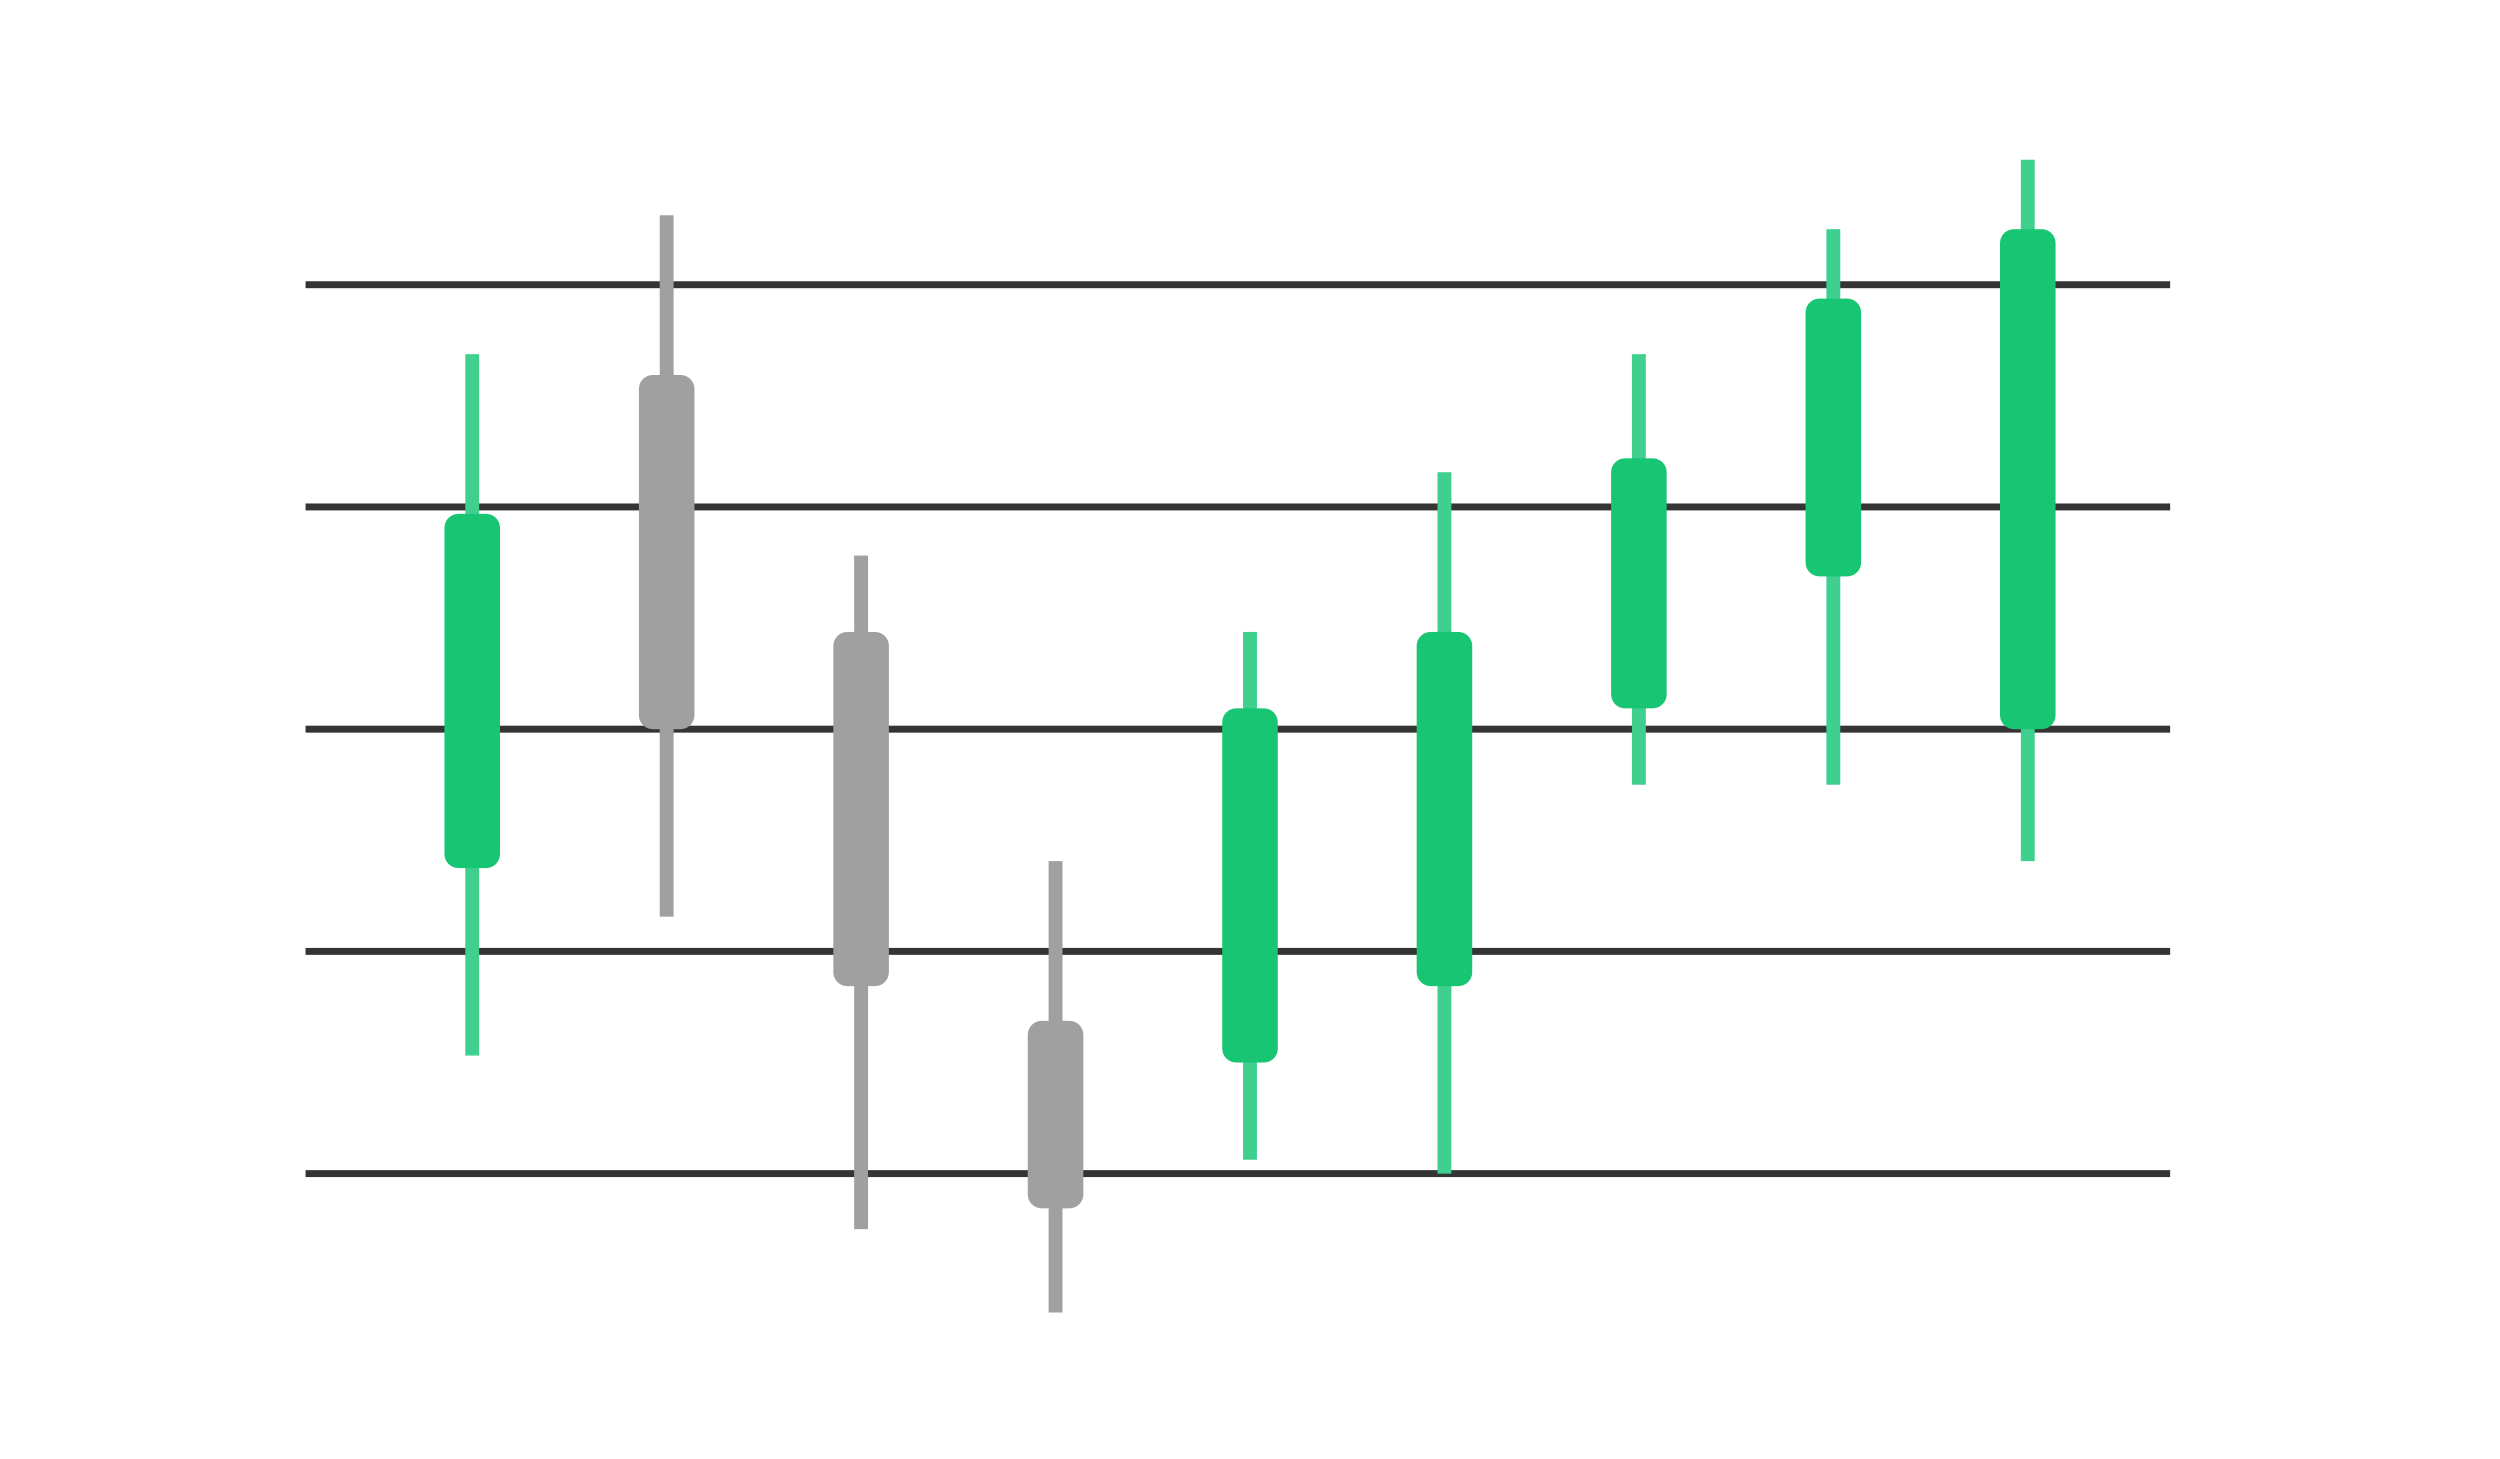
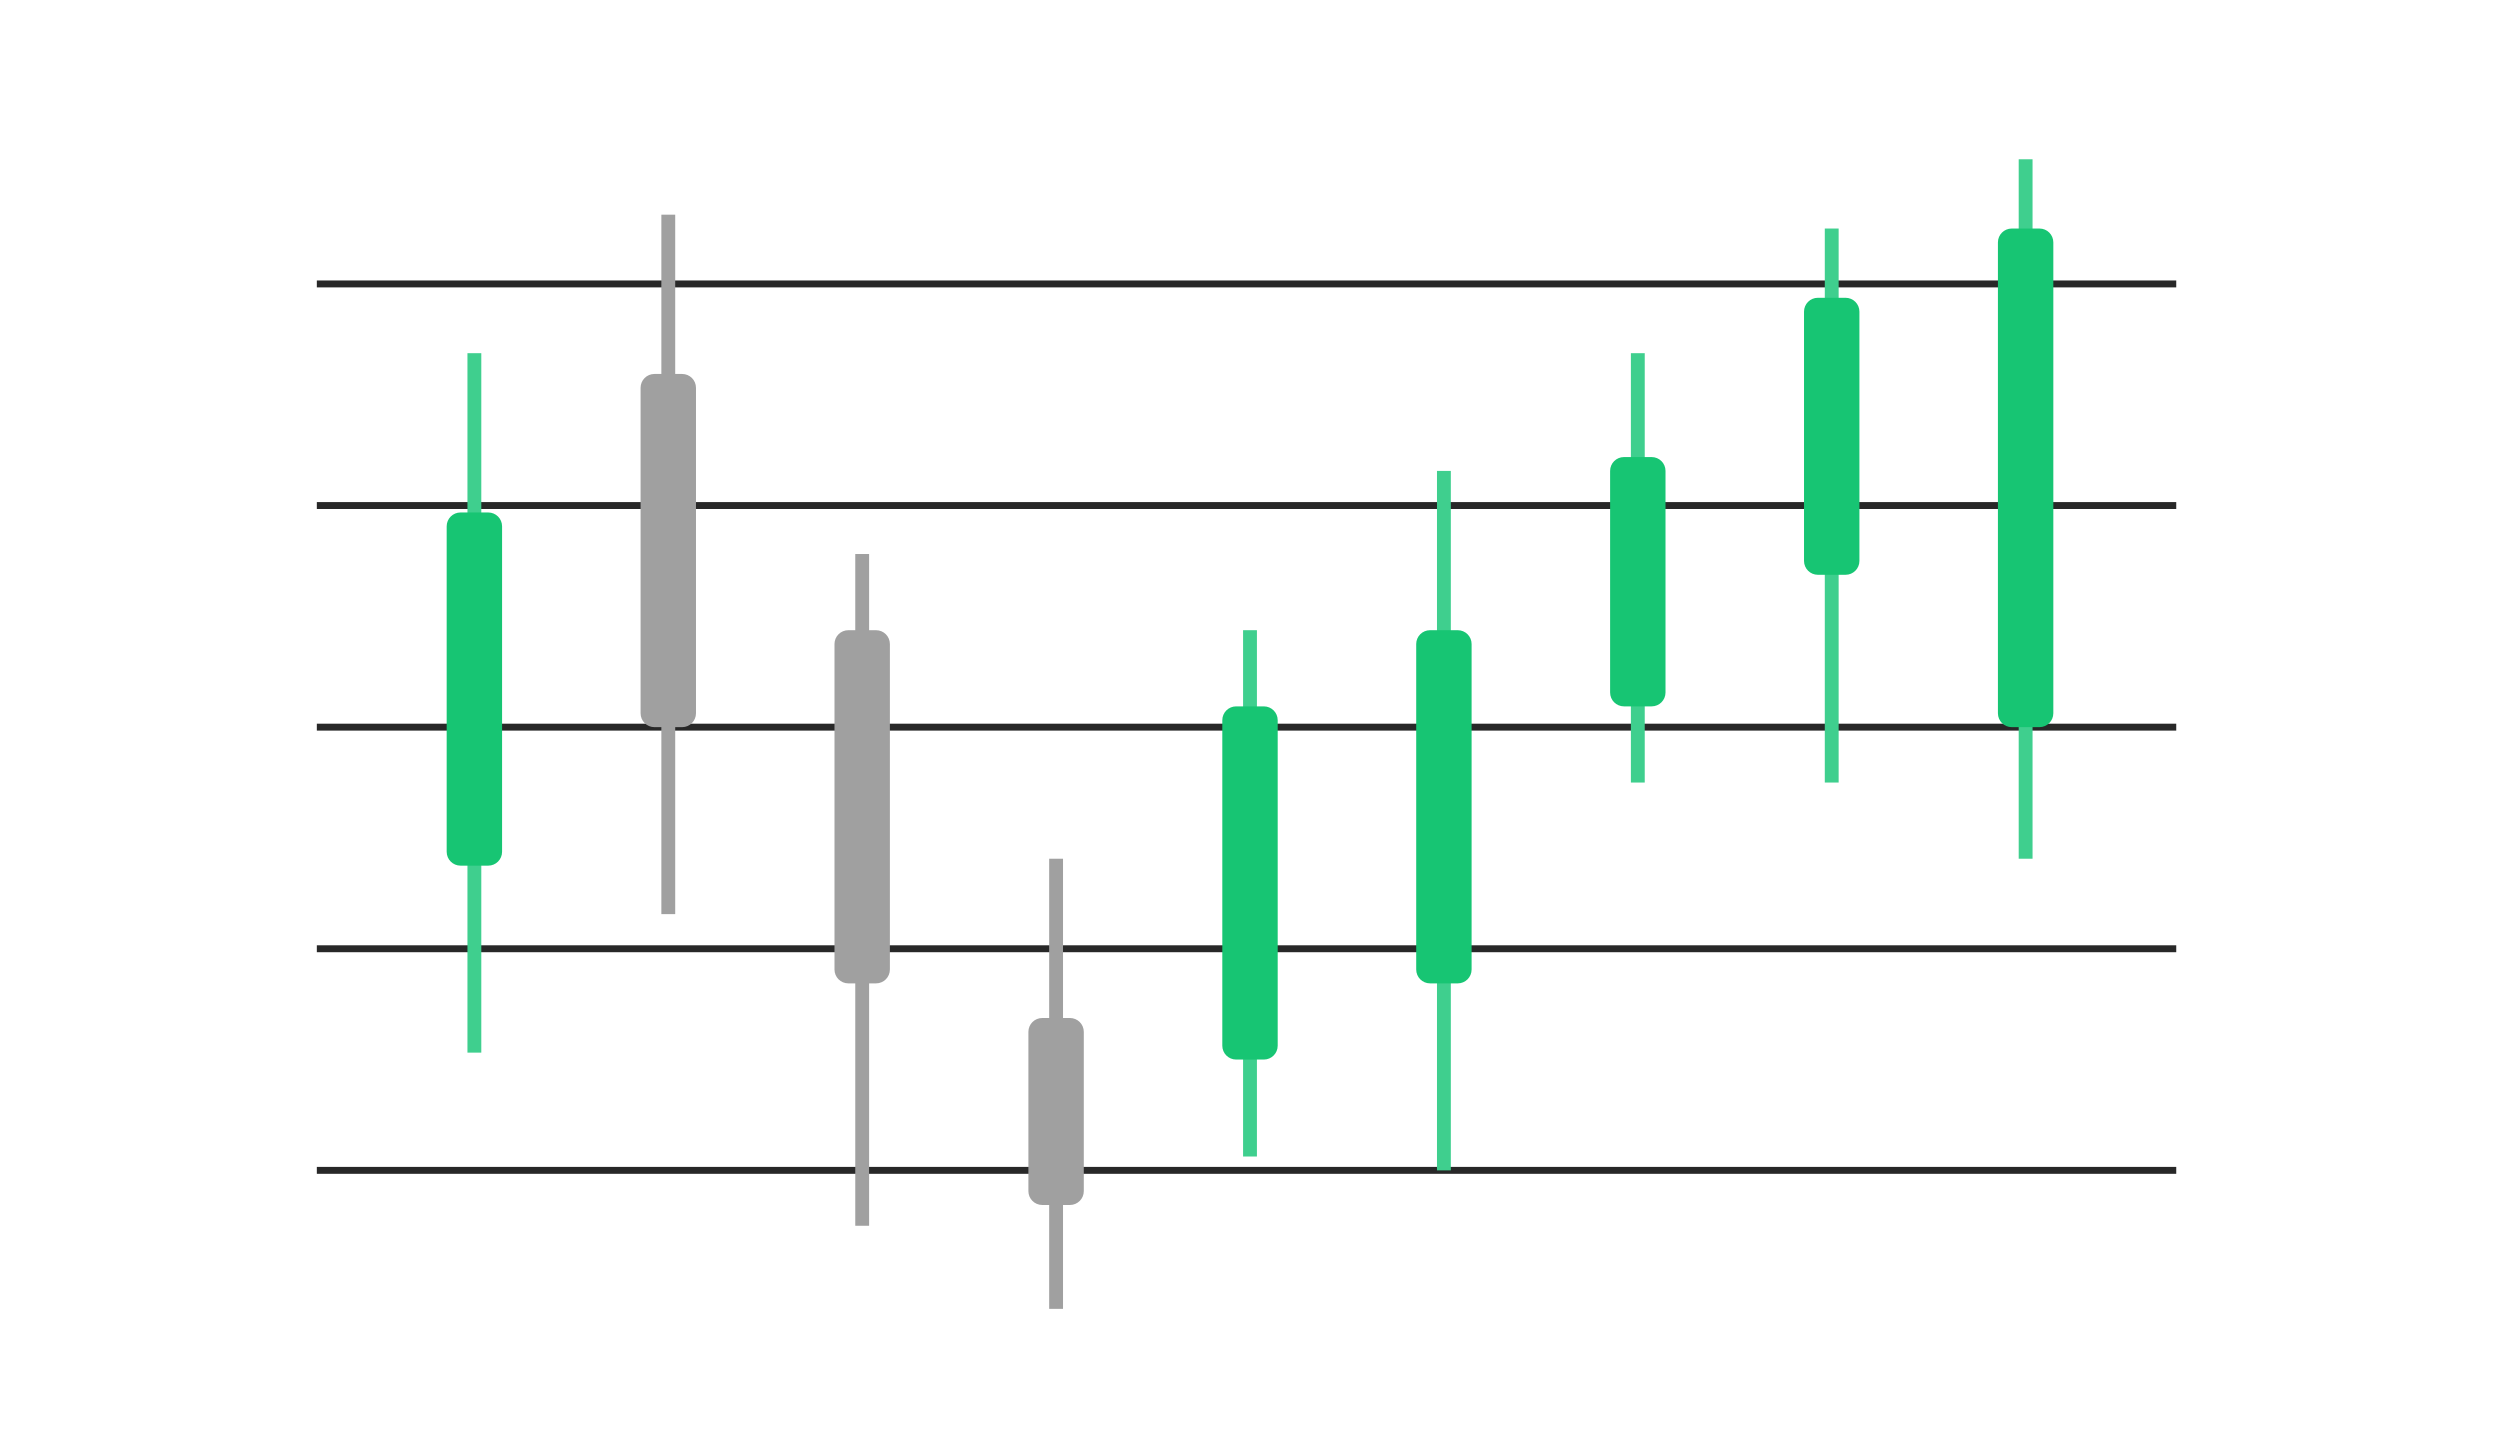
- <svg xmlns="http://www.w3.org/2000/svg" width="360" height="210" viewBox="0 0 360 210" fill="none">
-   <path d="M44 41H312.5" stroke="#343434" />
-   <path d="M44 73H312.5" stroke="#343434" />
-   <path d="M44 105H312.5" stroke="#343434" />
-   <path d="M44 137H312.5" stroke="#343434" />
-   <path d="M44 169H312.5" stroke="#343434" />
-   <path d="M96 132L96 31" stroke="#A0A0A0" stroke-width="2" stroke-miterlimit="10" />
-   <path d="M94 54.413H98C98.876 54.413 99.587 55.124 99.587 56V103C99.587 103.876 98.876 104.587 98 104.587H94C93.124 104.587 92.413 103.876 92.413 103V56C92.413 55.124 93.124 54.413 94 54.413Z" fill="#A0A0A0" stroke="#A0A0A0" stroke-width="0.827" />
-   <path d="M68 152L68 51" stroke="#3FCF8E" stroke-width="2" stroke-miterlimit="10" />
-   <path d="M70 74H66C64.895 74 64 74.895 64 76V123C64 124.105 64.895 125 66 125H70C71.105 125 72 124.105 72 123V76C72 74.895 71.105 74 70 74Z" fill="#17C573" />
-   <path d="M208 169L208 68" stroke="#3FCF8E" stroke-width="2" stroke-miterlimit="10" />
-   <path d="M210 91H206C204.895 91 204 91.895 204 93V140C204 141.105 204.895 142 206 142H210C211.105 142 212 141.105 212 140V93C212 91.895 211.105 91 210 91Z" fill="#17C573" />
-   <path d="M236 113L236 51" stroke="#3FCF8E" stroke-width="2" stroke-miterlimit="10" />
-   <path d="M238 66H234C232.895 66 232 66.895 232 68V100C232 101.105 232.895 102 234 102H238C239.105 102 240 101.105 240 100V68C240 66.895 239.105 66 238 66Z" fill="#17C573" />
-   <path d="M264 113L264 33" stroke="#3FCF8E" stroke-width="2" stroke-miterlimit="10" />
-   <path d="M266 43H262C260.895 43 260 43.895 260 45V81C260 82.105 260.895 83 262 83H266C267.105 83 268 82.105 268 81V45C268 43.895 267.105 43 266 43Z" fill="#17C573" />
-   <path d="M292 124L292 23" stroke="#3FCF8E" stroke-width="2" stroke-miterlimit="10" />
-   <path d="M294 33H290C288.895 33 288 33.895 288 35V103C288 104.105 288.895 105 290 105H294C295.105 105 296 104.105 296 103V35C296 33.895 295.105 33 294 33Z" fill="#17C573" />
-   <path d="M124 177L124 80" stroke="#A0A0A0" stroke-width="2" stroke-miterlimit="10" />
-   <path d="M122 91.413H126C126.876 91.413 127.587 92.124 127.587 93V140C127.587 140.876 126.876 141.587 126 141.587H122C121.124 141.587 120.413 140.876 120.413 140V93C120.413 92.124 121.124 91.413 122 91.413Z" fill="#A0A0A0" stroke="#A0A0A0" stroke-width="0.827" />
-   <path d="M180 167L180 91" stroke="#3FCF8E" stroke-width="2" stroke-miterlimit="10" />
-   <path d="M182 102H178C176.895 102 176 102.895 176 104V151C176 152.105 176.895 153 178 153H182C183.105 153 184 152.105 184 151V104C184 102.895 183.105 102 182 102Z" fill="#17C573" />
-   <path d="M152 189L152 124" stroke="#A0A0A0" stroke-width="2" stroke-miterlimit="10" />
-   <path d="M150 147.413H154C154.876 147.413 155.587 148.124 155.587 149V172C155.587 172.876 154.876 173.587 154 173.587H150C149.124 173.587 148.413 172.876 148.413 172V149C148.413 148.124 149.124 147.413 150 147.413Z" fill="#A0A0A0" stroke="#A0A0A0" stroke-width="0.827" />
+ <svg xmlns="http://www.w3.org/2000/svg" width="361" height="210" viewBox="0 0 361 210" fill="none">
+   <path d="M45.75 41H314.25" stroke="#282828" />
+   <path d="M45.75 73H314.25" stroke="#282828" />
+   <path d="M45.75 105H314.25" stroke="#282828" />
+   <path d="M45.75 137H314.25" stroke="#282828" />
+   <path d="M45.75 169H314.25" stroke="#282828" />
+   <path d="M96.5 132L96.5 31" stroke="#A0A0A0" stroke-width="2" stroke-miterlimit="10" />
+   <path d="M98.5 54H94.5C93.395 54 92.5 54.895 92.5 56V103C92.5 104.105 93.395 105 94.5 105H98.5C99.605 105 100.5 104.105 100.5 103V56C100.5 54.895 99.605 54 98.5 54Z" fill="#A0A0A0" />
+   <path d="M68.5 152L68.5 51" stroke="#3FCF8E" stroke-width="2" stroke-miterlimit="10" />
+   <path d="M70.5 74H66.5C65.395 74 64.5 74.895 64.5 76V123C64.5 124.105 65.395 125 66.5 125H70.5C71.605 125 72.5 124.105 72.5 123V76C72.5 74.895 71.605 74 70.5 74Z" fill="#17C573" />
+   <path d="M208.5 169L208.5 68" stroke="#3FCF8E" stroke-width="2" stroke-miterlimit="10" />
+   <path d="M210.5 91H206.5C205.395 91 204.5 91.895 204.5 93V140C204.5 141.105 205.395 142 206.5 142H210.5C211.605 142 212.5 141.105 212.5 140V93C212.5 91.895 211.605 91 210.5 91Z" fill="#17C573" />
+   <path d="M236.5 113L236.5 51" stroke="#3FCF8E" stroke-width="2" stroke-miterlimit="10" />
+   <path d="M238.5 66H234.5C233.395 66 232.5 66.895 232.5 68V100C232.5 101.105 233.395 102 234.5 102H238.5C239.605 102 240.5 101.105 240.5 100V68C240.5 66.895 239.605 66 238.5 66Z" fill="#17C573" />
+   <path d="M264.5 113L264.5 33" stroke="#3FCF8E" stroke-width="2" stroke-miterlimit="10" />
+   <path d="M266.5 43H262.5C261.395 43 260.5 43.895 260.5 45V81C260.5 82.105 261.395 83 262.5 83H266.5C267.605 83 268.5 82.105 268.5 81V45C268.5 43.895 267.605 43 266.5 43Z" fill="#17C573" />
+   <path d="M292.5 124L292.5 23" stroke="#3FCF8E" stroke-width="2" stroke-miterlimit="10" />
+   <path d="M294.5 33H290.5C289.395 33 288.5 33.895 288.5 35V103C288.5 104.105 289.395 105 290.5 105H294.5C295.605 105 296.5 104.105 296.5 103V35C296.5 33.895 295.605 33 294.5 33Z" fill="#17C573" />
+   <path d="M124.5 177L124.5 80" stroke="#A0A0A0" stroke-width="2" stroke-miterlimit="10" />
+   <path d="M126.5 91H122.5C121.395 91 120.5 91.895 120.5 93V140C120.5 141.105 121.395 142 122.5 142H126.5C127.605 142 128.5 141.105 128.5 140V93C128.5 91.895 127.605 91 126.5 91Z" fill="#A0A0A0" />
+   <path d="M180.5 167L180.5 91" stroke="#3FCF8E" stroke-width="2" stroke-miterlimit="10" />
+   <path d="M182.5 102H178.5C177.395 102 176.5 102.895 176.5 104V151C176.5 152.105 177.395 153 178.5 153H182.5C183.605 153 184.5 152.105 184.5 151V104C184.5 102.895 183.605 102 182.5 102Z" fill="#17C573" />
+   <path d="M152.5 189L152.5 124" stroke="#A0A0A0" stroke-width="2" stroke-miterlimit="10" />
+   <path d="M154.5 147H150.5C149.395 147 148.5 147.895 148.5 149V172C148.5 173.105 149.395 174 150.5 174H154.5C155.605 174 156.5 173.105 156.5 172V149C156.5 147.895 155.605 147 154.5 147Z" fill="#A0A0A0" />
</svg>
